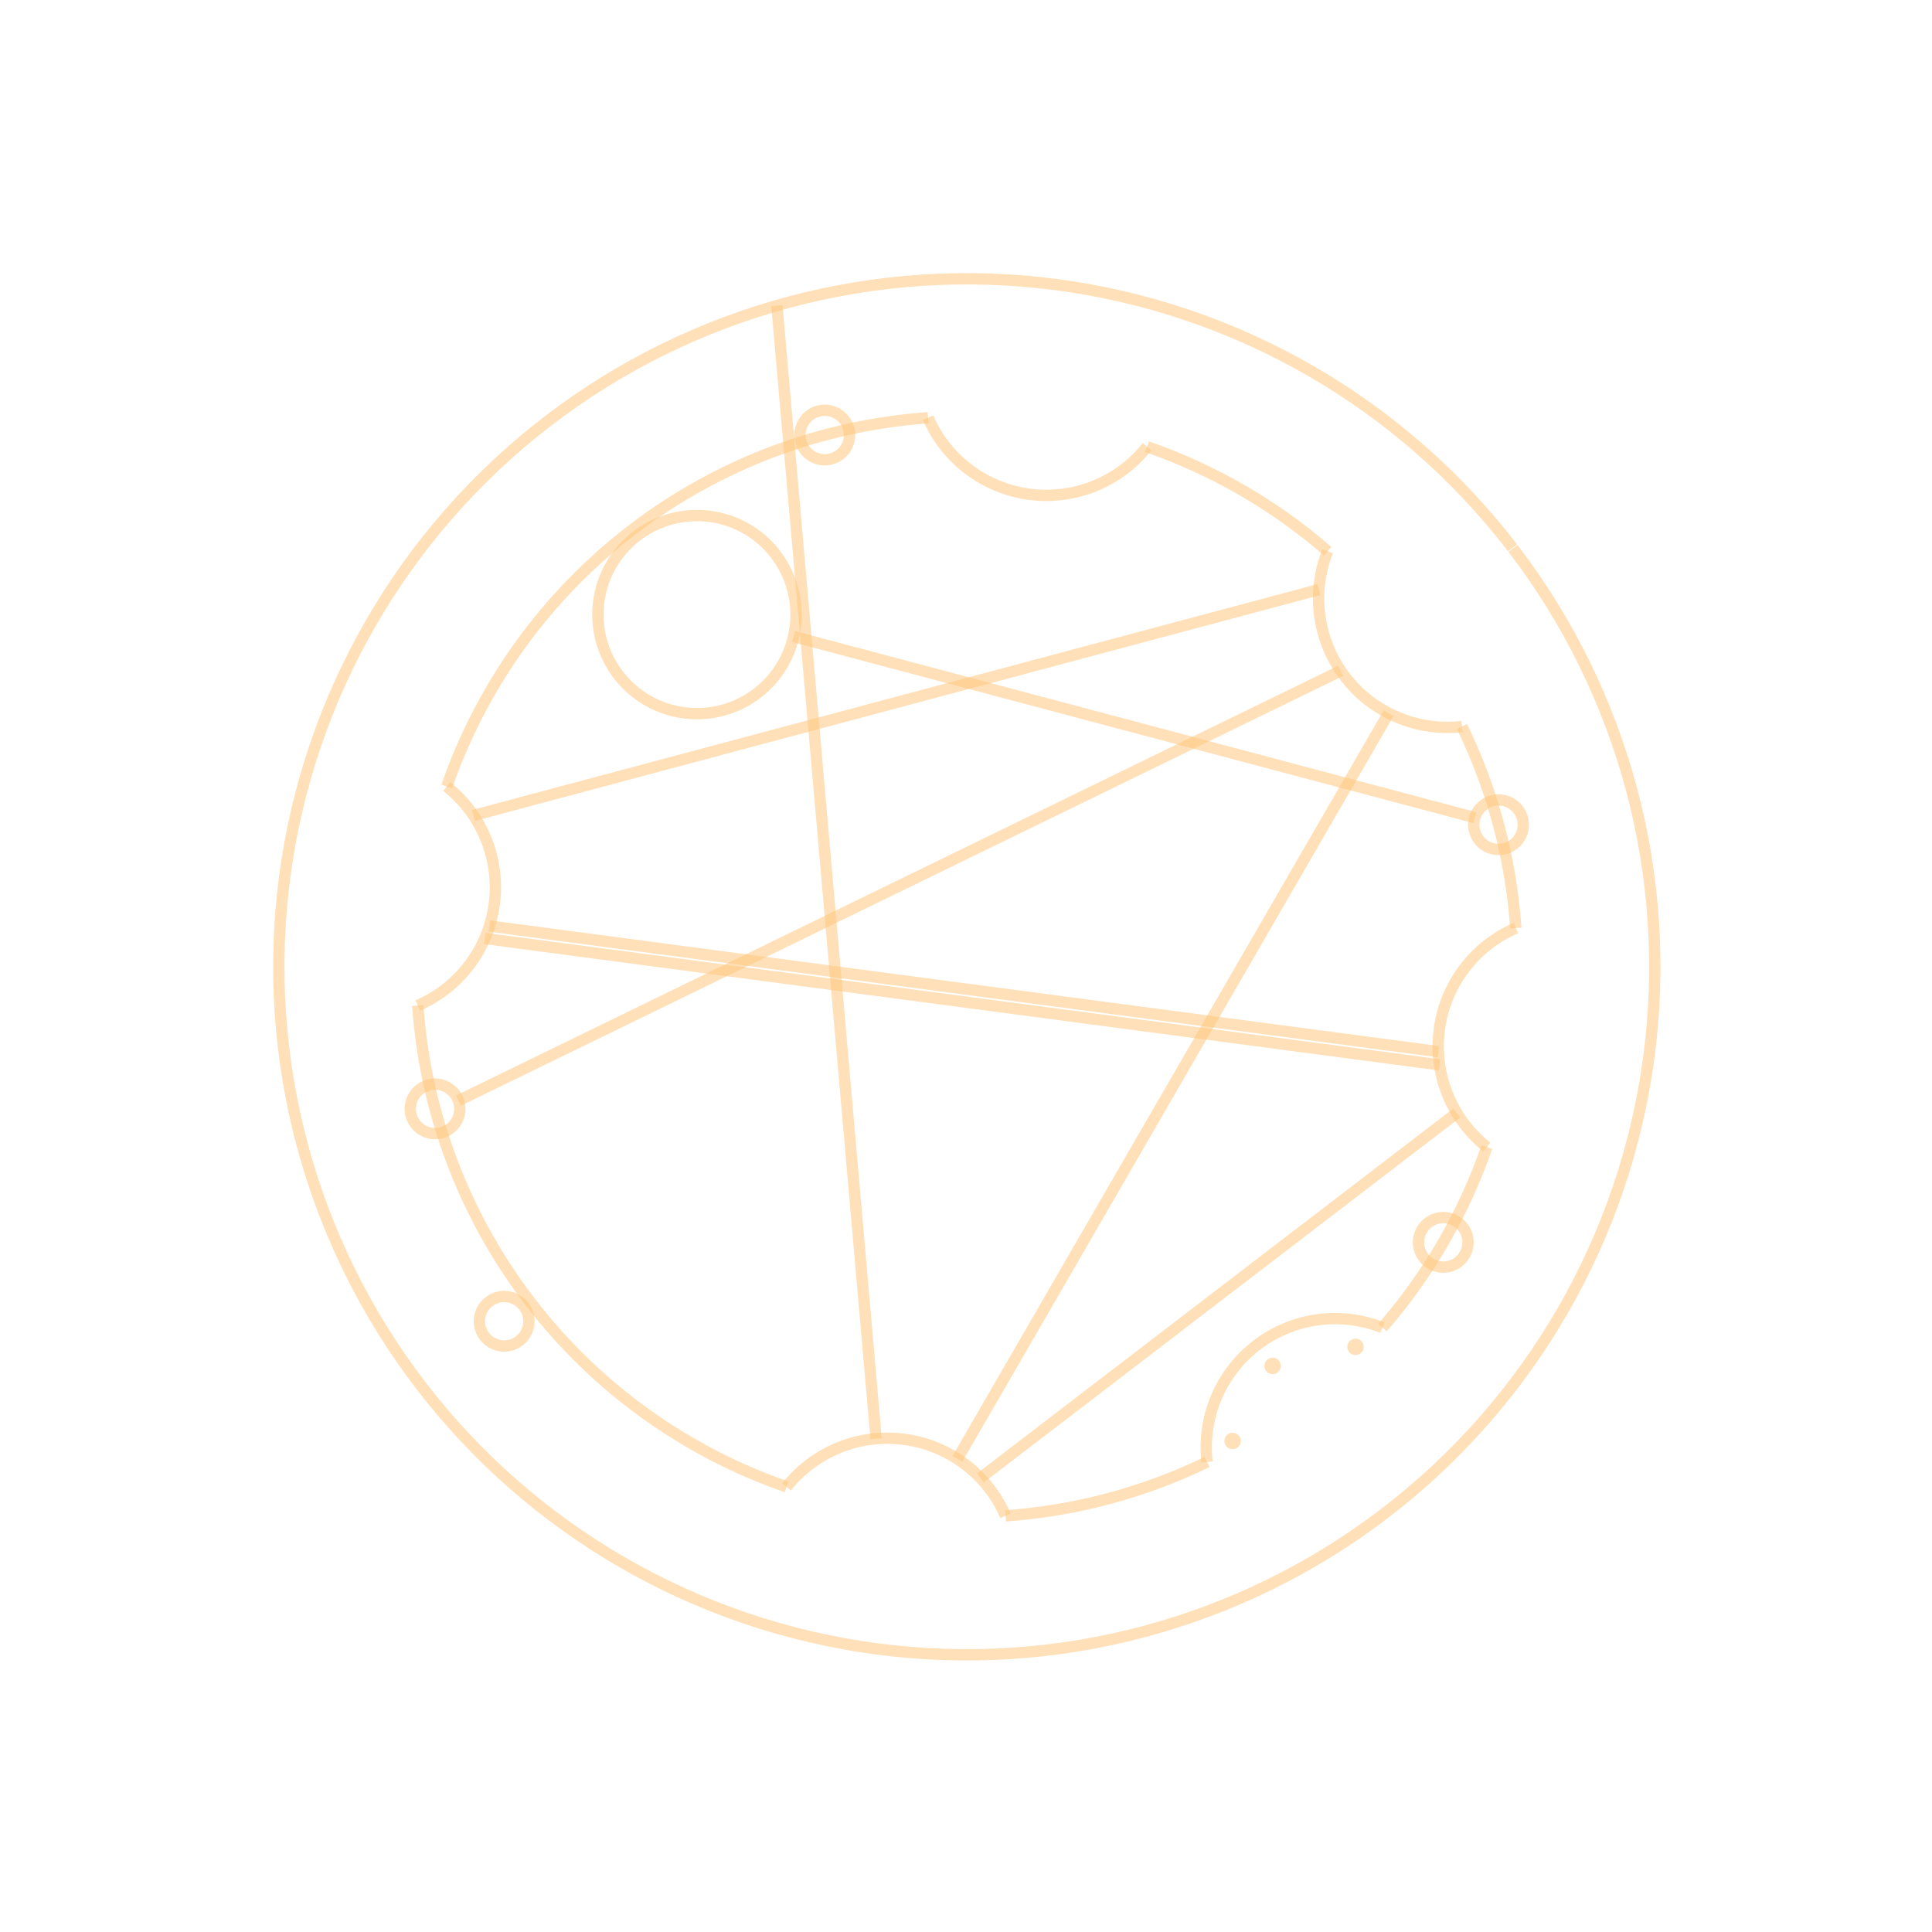
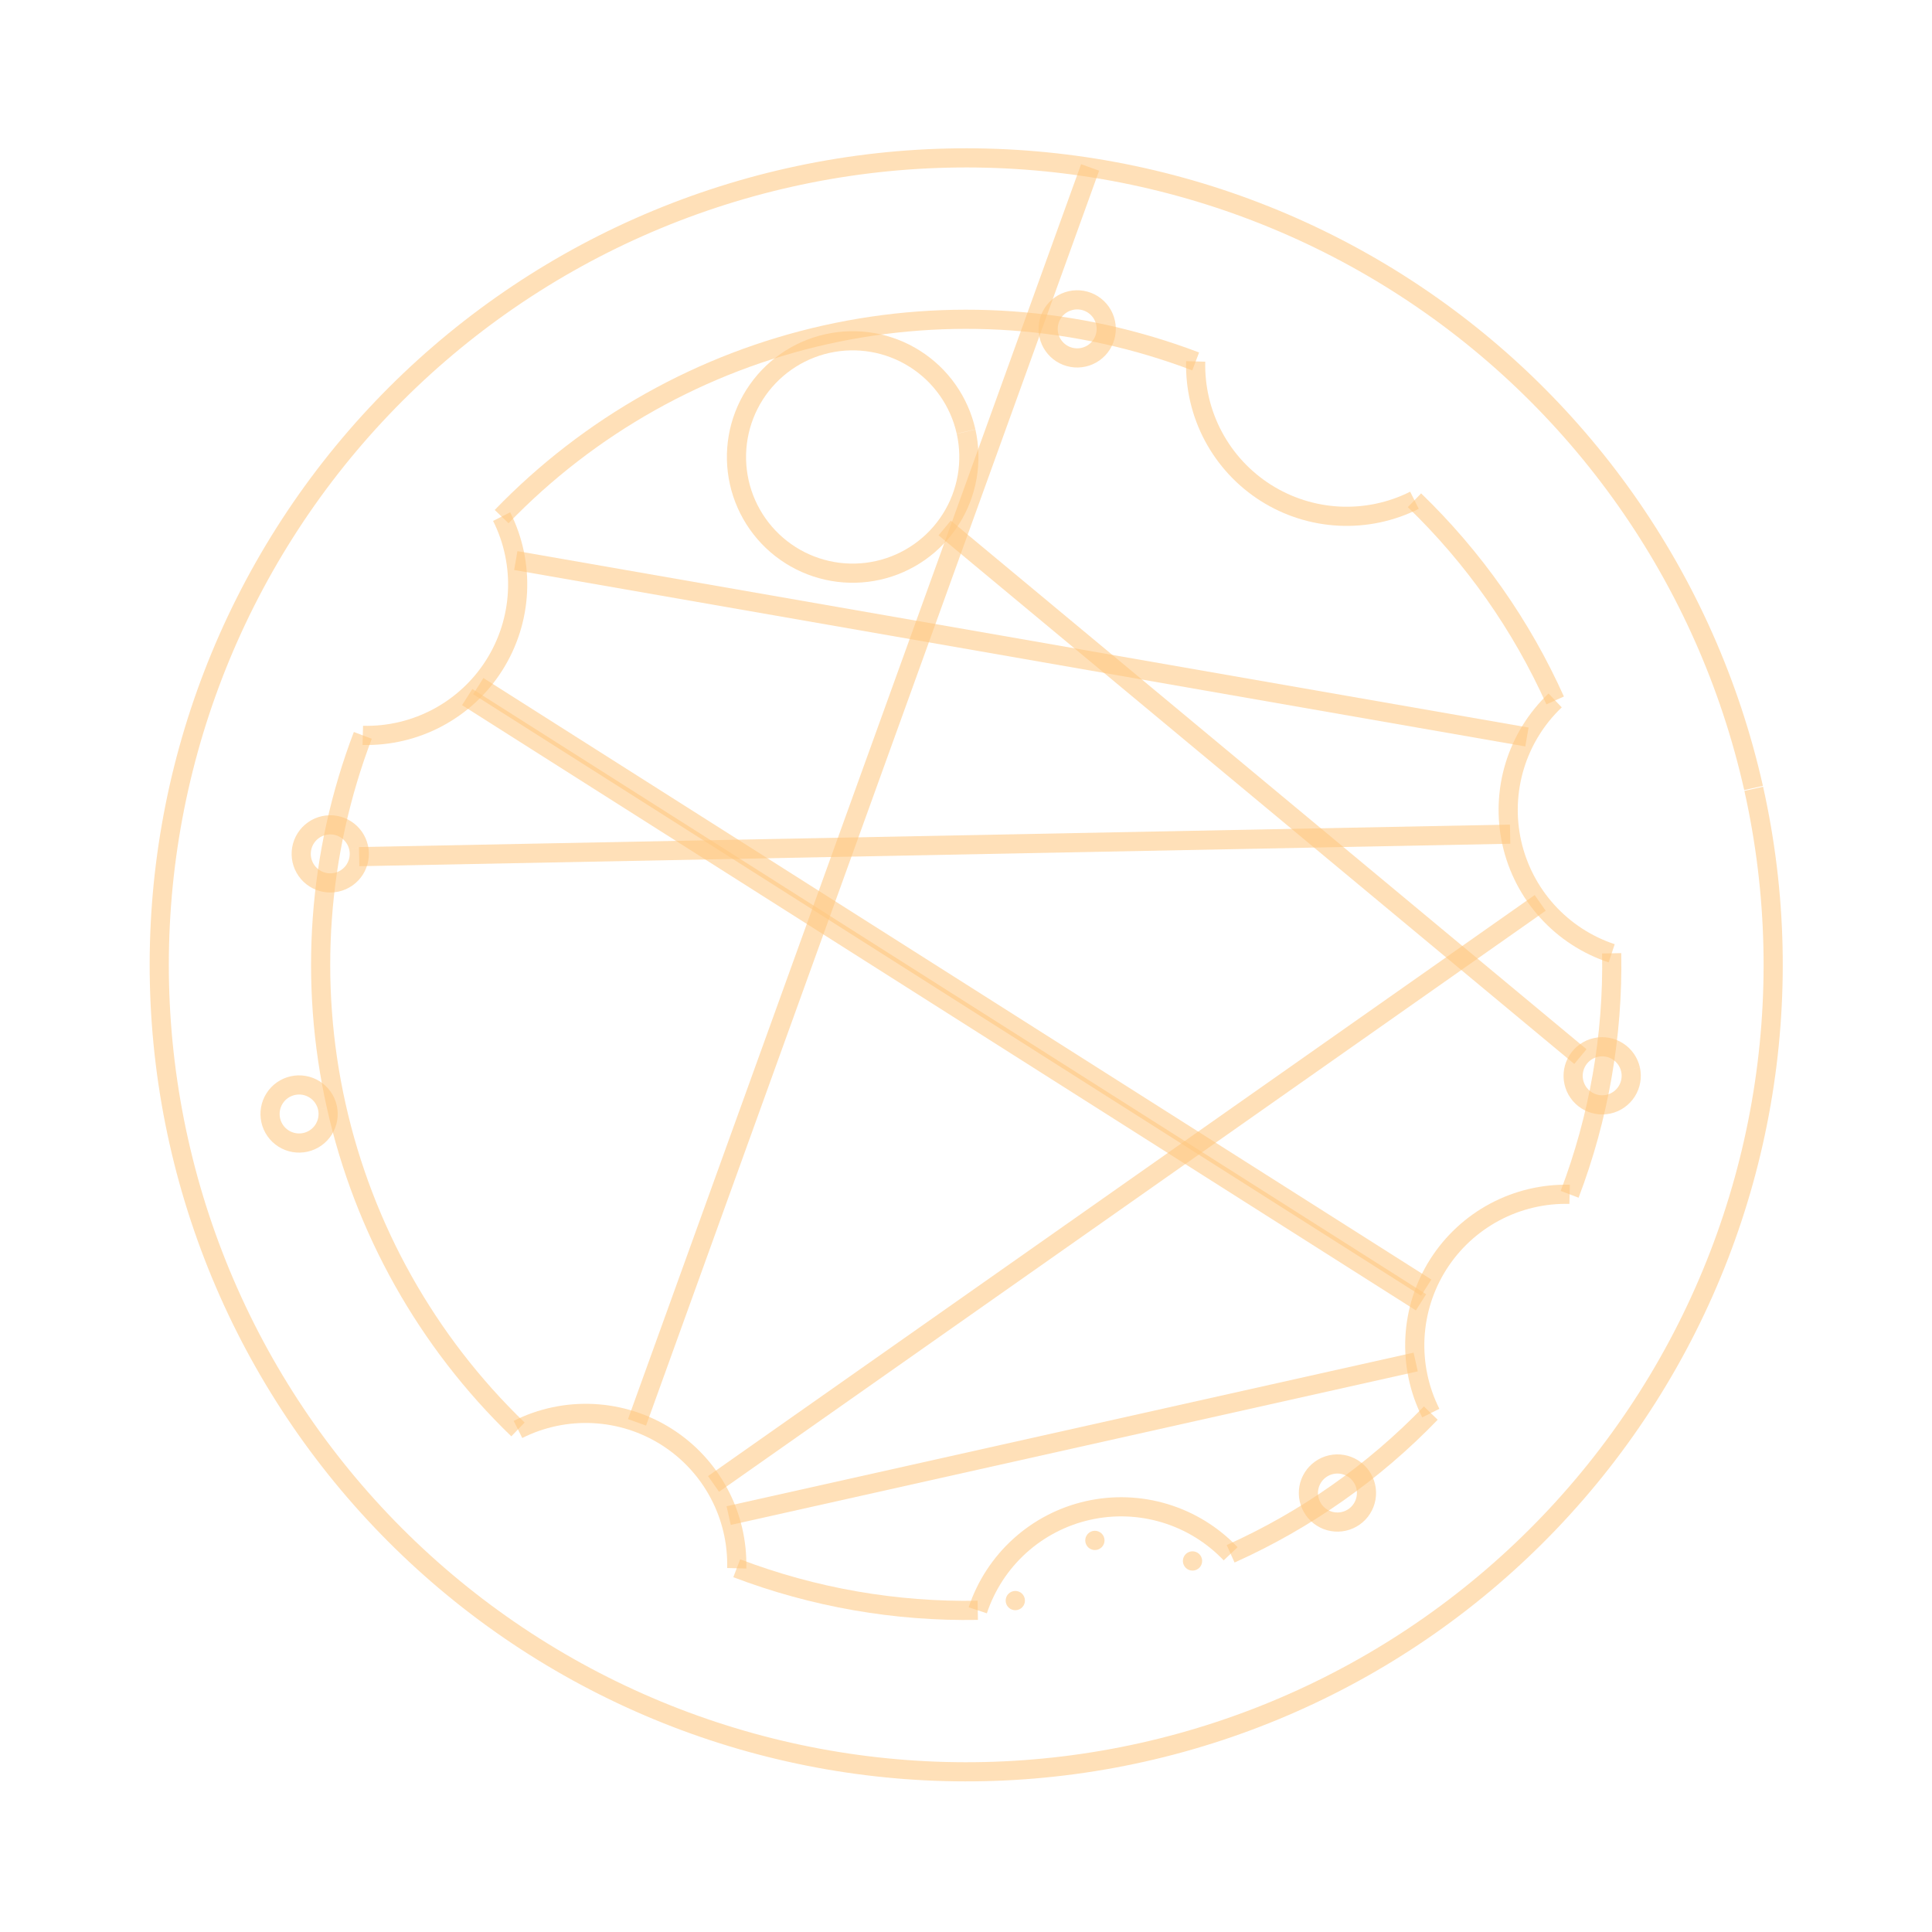
- <svg xmlns="http://www.w3.org/2000/svg" width="810" height="810" viewBox="0 0 810 810" fill="none">
-   <path d="M634.305 229.904C680.825 290.62 701.324 367.328 691.294 443.157C681.265 518.986 641.528 587.726 580.823 634.261C520.118 680.796 443.415 701.314 367.584 691.304C291.753 681.293 223.002 641.574 176.452 580.88C129.902 520.187 109.365 443.489 119.356 367.655C129.348 291.822 169.05 223.061 229.732 176.496C290.414 129.931 367.106 109.374 442.943 119.347C518.779 129.319 587.549 169.005 634.13 229.675" stroke="#FFC67E" stroke-opacity="0.55" stroke-width="4.75" stroke-miterlimit="10" />
-   <path d="M506.064 612.949C479.597 625.79 450.918 633.452 421.573 635.523" stroke="#FFC67E" stroke-opacity="0.55" stroke-width="4.75" stroke-miterlimit="10" />
-   <path d="M329.756 623.367C287.057 608.565 249.644 581.552 222.159 545.679C194.674 509.807 178.327 466.653 175.147 421.573" stroke="#FFC67E" stroke-opacity="0.55" stroke-width="4.75" stroke-miterlimit="10" />
-   <path d="M187.303 329.756C202.104 287.056 229.118 249.643 264.99 222.158C300.863 194.674 344.017 178.327 389.097 175.147" stroke="#FFC67E" stroke-opacity="0.55" stroke-width="4.75" stroke-miterlimit="10" />
-   <path d="M480.914 187.303C508.709 196.938 534.406 211.799 556.62 231.085" stroke="#FFC67E" stroke-opacity="0.55" stroke-width="4.75" stroke-miterlimit="10" />
-   <path d="M612.949 304.605C625.79 331.073 633.452 359.751 635.522 389.096" stroke="#FFC67E" stroke-opacity="0.55" stroke-width="4.75" stroke-miterlimit="10" />
-   <path d="M623.367 480.914C613.732 508.709 598.871 534.406 579.585 556.62" stroke="#FFC67E" stroke-opacity="0.55" stroke-width="4.75" stroke-miterlimit="10" />
-   <path d="M506.064 612.949C505.007 603.682 506.368 594.3 510.015 585.715C513.662 577.131 519.47 569.638 526.874 563.965C534.277 558.293 543.024 554.635 552.261 553.347C561.499 552.06 570.912 553.188 579.585 556.62" stroke="#FFC67E" stroke-opacity="0.55" stroke-width="4.75" stroke-miterlimit="10" />
-   <path d="M519.512 602.054C520.067 602.779 520.312 603.695 520.192 604.601C520.072 605.507 519.598 606.328 518.873 606.883C518.148 607.439 517.231 607.684 516.326 607.565C515.42 607.445 514.599 606.971 514.043 606.246C513.487 605.521 513.241 604.605 513.361 603.699C513.48 602.793 513.954 601.972 514.679 601.416C515.404 600.86 516.32 600.614 517.226 600.733C518.132 600.852 518.953 601.326 519.509 602.051" fill="#FFC67E" fill-opacity="0.55" />
-   <path d="M536.284 570.583C536.84 571.309 537.085 572.225 536.965 573.131C536.845 574.036 536.37 574.857 535.645 575.413C534.92 575.969 534.004 576.214 533.098 576.095C532.192 575.975 531.371 575.501 530.815 574.776C530.259 574.051 530.014 573.135 530.133 572.229C530.253 571.323 530.727 570.502 531.452 569.946C532.176 569.389 533.092 569.144 533.998 569.263C534.904 569.382 535.726 569.856 536.282 570.581" fill="#FFC67E" fill-opacity="0.55" />
-   <path d="M571.035 562.578C571.591 563.303 571.836 564.219 571.716 565.125C571.596 566.031 571.121 566.852 570.396 567.408C569.671 567.964 568.755 568.209 567.849 568.089C566.943 567.969 566.122 567.495 565.566 566.77C565.01 566.045 564.765 565.129 564.884 564.223C565.004 563.317 565.478 562.496 566.203 561.94C566.927 561.384 567.843 561.138 568.749 561.257C569.655 561.376 570.477 561.85 571.033 562.575" fill="#FFC67E" fill-opacity="0.55" />
-   <path d="M613.338 514.544C615.012 516.73 615.75 519.492 615.389 522.221C615.028 524.951 613.598 527.426 611.412 529.101C609.227 530.776 606.465 531.515 603.736 531.155C601.006 530.794 598.531 529.364 596.855 527.179C595.179 524.994 594.44 522.233 594.799 519.503C595.159 516.773 596.588 514.298 598.773 512.622C600.957 510.945 603.718 510.205 606.448 510.564C609.179 510.923 611.654 512.352 613.331 514.536" stroke="#FFC67E" stroke-opacity="0.55" stroke-width="4.75" stroke-miterlimit="10" />
-   <path d="M623.367 480.914C616.067 475.109 610.395 467.512 606.904 458.863C603.412 450.214 602.221 440.809 603.445 431.563C604.669 422.317 608.267 413.545 613.889 406.103C619.51 398.661 626.964 392.801 635.523 389.096" stroke="#FFC67E" stroke-opacity="0.55" stroke-width="4.75" stroke-miterlimit="10" />
-   <path d="M636.518 339.456C638.193 341.642 638.931 344.403 638.57 347.133C638.209 349.863 636.778 352.338 634.593 354.013C632.407 355.688 629.646 356.427 626.916 356.066C624.186 355.706 621.711 354.276 620.035 352.091C618.36 349.906 617.62 347.145 617.98 344.415C618.34 341.685 619.769 339.21 621.954 337.533C624.138 335.857 626.899 335.117 629.629 335.476C632.359 335.835 634.835 337.264 636.512 339.448" stroke="#FFC67E" stroke-opacity="0.55" stroke-width="4.75" stroke-miterlimit="10" />
-   <path d="M612.949 304.605C603.683 305.662 594.3 304.301 585.716 300.655C577.131 297.008 569.638 291.2 563.965 283.796C558.293 276.393 554.635 267.646 553.348 258.408C552.06 249.171 553.188 239.757 556.62 231.085" stroke="#FFC67E" stroke-opacity="0.55" stroke-width="4.75" stroke-miterlimit="10" />
-   <path d="M480.914 187.303C475.108 194.603 467.512 200.275 458.863 203.766C450.214 207.258 440.809 208.449 431.562 207.225C422.316 206.001 413.545 202.403 406.103 196.781C398.66 191.159 392.801 183.706 389.096 175.147" stroke="#FFC67E" stroke-opacity="0.55" stroke-width="4.75" stroke-miterlimit="10" />
-   <path d="M354.014 176.079C355.689 178.265 356.427 181.026 356.066 183.756C355.705 186.486 354.274 188.96 352.089 190.636C349.904 192.311 347.142 193.05 344.412 192.689C341.682 192.329 339.207 190.899 337.532 188.714C335.856 186.529 335.116 183.768 335.476 181.038C335.836 178.308 337.265 175.832 339.45 174.156C341.634 172.48 344.395 171.74 347.125 172.099C349.855 172.458 352.331 173.886 354.008 176.071" stroke="#FFC67E" stroke-opacity="0.55" stroke-width="4.75" stroke-miterlimit="10" />
-   <path d="M325.173 232.412C331.872 241.155 334.824 252.201 333.38 263.121C331.935 274.04 326.213 283.939 317.472 290.64C308.73 297.341 297.685 300.295 286.765 298.854C275.846 297.412 265.946 291.693 259.242 282.953C252.539 274.213 249.582 263.169 251.021 252.248C252.459 241.328 258.177 231.427 266.915 224.722C275.653 218.016 286.697 215.056 297.617 216.492C308.537 217.928 318.44 223.643 325.148 232.379" stroke="#FFC67E" stroke-opacity="0.55" stroke-width="4.75" stroke-miterlimit="10" />
-   <path d="M187.303 329.756C194.603 335.561 200.275 343.157 203.767 351.806C207.258 360.455 208.45 369.86 207.226 379.107C206.002 388.353 202.403 397.124 196.782 404.566C191.16 412.009 183.707 417.868 175.147 421.573" stroke="#FFC67E" stroke-opacity="0.55" stroke-width="4.75" stroke-miterlimit="10" />
-   <path d="M190.637 458.582C192.312 460.768 193.05 463.53 192.689 466.259C192.328 468.989 190.897 471.464 188.712 473.139C186.527 474.814 183.765 475.553 181.035 475.193C178.305 474.832 175.83 473.402 174.155 471.217C172.479 469.032 171.739 466.271 172.099 463.541C172.459 460.811 173.888 458.336 176.073 456.66C178.257 454.983 181.018 454.243 183.748 454.602C186.478 454.961 188.954 456.39 190.631 458.574" stroke="#FFC67E" stroke-opacity="0.55" stroke-width="4.75" stroke-miterlimit="10" />
-   <path d="M219.615 547.629C221.29 549.814 222.028 552.576 221.666 555.306C221.305 558.036 219.875 560.51 217.689 562.186C215.504 563.861 212.743 564.599 210.013 564.239C207.283 563.879 204.808 562.449 203.132 560.264C201.456 558.079 200.717 555.318 201.077 552.588C201.436 549.858 202.866 547.382 205.05 545.706C207.235 544.03 209.996 543.29 212.726 543.649C215.456 544.008 217.932 545.436 219.609 547.62" stroke="#FFC67E" stroke-opacity="0.55" stroke-width="4.75" stroke-miterlimit="10" />
-   <path d="M329.756 623.367C335.561 616.067 343.158 610.395 351.807 606.903C360.455 603.412 369.861 602.22 379.107 603.444C388.353 604.668 397.125 608.266 404.567 613.888C412.009 619.51 417.868 626.963 421.574 635.523" stroke="#FFC67E" stroke-opacity="0.55" stroke-width="4.75" stroke-miterlimit="10" />
-   <path d="M603.025 440.911L205.198 388.242" stroke="#FFC67E" stroke-opacity="0.55" stroke-width="4.75" stroke-miterlimit="10" />
-   <path d="M603.545 446.458L203.252 393.463" stroke="#FFC67E" stroke-opacity="0.55" stroke-width="4.75" stroke-miterlimit="10" />
-   <path d="M610.78 466.611L411.038 619.648" stroke="#FFC67E" stroke-opacity="0.55" stroke-width="4.75" stroke-miterlimit="10" />
-   <path d="M618.322 342.808L332.706 266.874" stroke="#FFC67E" stroke-opacity="0.55" stroke-width="4.75" stroke-miterlimit="10" />
-   <path d="M562.111 281.223L192.188 461.447" stroke="#FFC67E" stroke-opacity="0.55" stroke-width="4.75" stroke-miterlimit="10" />
-   <path d="M552.962 247.183L198.501 341.885" stroke="#FFC67E" stroke-opacity="0.55" stroke-width="4.75" stroke-miterlimit="10" />
-   <path d="M582.188 299.003L401.376 611.654" stroke="#FFC67E" stroke-opacity="0.55" stroke-width="4.75" stroke-miterlimit="10" />
-   <path d="M367.309 603.183L325.703 128.094" stroke="#FFC67E" stroke-opacity="0.55" stroke-width="4.75" stroke-miterlimit="10" />
+ <svg xmlns="http://www.w3.org/2000/svg" width="479" height="479" viewBox="0 0 479 479" fill="none">
+   <path d="M434.804 195.563C446.379 247.338 436.916 301.591 408.496 346.39C380.076 391.189 335.026 422.866 283.253 434.454C231.481 446.042 177.226 436.593 132.42 408.184C87.614 379.775 55.925 334.733 44.324 282.963C32.723 231.194 42.159 176.936 70.557 132.123C98.955 87.31 143.989 55.61 195.756 43.996C247.522 32.382 301.782 41.805 346.603 70.191C391.423 98.578 423.134 143.604 434.76 195.368" stroke="#FFC67E" stroke-opacity="0.55" stroke-width="4.75" stroke-miterlimit="10" />
+   <path d="M242.417 399.245C222.016 399.61 201.733 396.071 182.661 388.818" stroke="#FFC67E" stroke-opacity="0.55" stroke-width="4.75" stroke-miterlimit="10" />
+   <path d="M128.419 354.398C105.862 332.634 90.192 304.725 83.353 274.135C76.514 243.545 78.808 211.62 89.949 182.322" stroke="#FFC67E" stroke-opacity="0.55" stroke-width="4.75" stroke-miterlimit="10" />
+   <path d="M124.369 128.08C146.134 105.523 174.042 89.853 204.632 83.014C235.223 76.175 267.147 78.469 296.446 89.61" stroke="#FFC67E" stroke-opacity="0.55" stroke-width="4.75" stroke-miterlimit="10" />
+   <path d="M350.687 124.03C365.371 138.198 377.211 155.043 385.568 173.657" stroke="#FFC67E" stroke-opacity="0.55" stroke-width="4.75" stroke-miterlimit="10" />
+   <path d="M399.584 236.351C399.95 256.752 396.41 277.035 389.158 296.107" stroke="#FFC67E" stroke-opacity="0.55" stroke-width="4.75" stroke-miterlimit="10" />
+   <path d="M354.737 350.348C340.57 365.032 323.725 376.872 305.111 385.229" stroke="#FFC67E" stroke-opacity="0.55" stroke-width="4.75" stroke-miterlimit="10" />
+   <path d="M242.417 399.245C244.454 393.105 248.046 387.597 252.844 383.257C257.642 378.918 263.482 375.895 269.795 374.484C276.108 373.073 282.68 373.32 288.869 375.204C295.058 377.087 300.653 380.541 305.111 385.229" stroke="#FFC67E" stroke-opacity="0.55" stroke-width="4.75" stroke-miterlimit="10" />
+   <path d="M254.057 396.309C254.195 396.927 254.082 397.575 253.743 398.11C253.403 398.646 252.865 399.024 252.247 399.162C251.629 399.301 250.981 399.188 250.445 398.849C249.91 398.509 249.532 397.971 249.393 397.353C249.255 396.735 249.367 396.086 249.706 395.551C250.046 395.016 250.584 394.637 251.202 394.499C251.82 394.36 252.468 394.472 253.004 394.811C253.539 395.15 253.918 395.688 254.057 396.307" fill="#FFC67E" fill-opacity="0.55" />
+   <path d="M273.788 381.393C273.927 382.011 273.813 382.659 273.474 383.195C273.135 383.73 272.596 384.108 271.978 384.246C271.36 384.385 270.712 384.272 270.176 383.933C269.641 383.593 269.263 383.055 269.124 382.437C268.986 381.819 269.098 381.171 269.438 380.635C269.777 380.1 270.315 379.721 270.933 379.583C271.551 379.444 272.199 379.556 272.735 379.896C273.27 380.235 273.649 380.772 273.788 381.391" fill="#FFC67E" fill-opacity="0.55" />
+   <path d="M297.993 386.486C298.131 387.105 298.018 387.753 297.679 388.288C297.339 388.823 296.801 389.201 296.183 389.34C295.564 389.478 294.916 389.365 294.381 389.026C293.846 388.687 293.467 388.149 293.329 387.53C293.19 386.912 293.303 386.264 293.642 385.729C293.981 385.193 294.519 384.815 295.138 384.676C295.756 384.537 296.404 384.65 296.939 384.989C297.475 385.328 297.853 385.866 297.992 386.484" fill="#FFC67E" fill-opacity="0.55" />
+   <path d="M338.621 368.59C339.037 370.454 338.697 372.407 337.673 374.02C336.65 375.632 335.029 376.773 333.165 377.19C331.301 377.607 329.348 377.267 327.735 376.244C326.122 375.221 324.981 373.6 324.563 371.736C324.146 369.873 324.485 367.919 325.508 366.306C326.53 364.693 328.151 363.552 330.015 363.133C331.878 362.715 333.832 363.055 335.445 364.077C337.059 365.098 338.2 366.719 338.619 368.583" stroke="#FFC67E" stroke-opacity="0.55" stroke-width="4.75" stroke-miterlimit="10" />
+   <path d="M354.737 350.348C351.836 344.567 350.481 338.132 350.805 331.671C351.129 325.21 353.121 318.943 356.588 313.48C360.054 308.018 364.876 303.547 370.583 300.502C376.291 297.457 382.69 295.943 389.158 296.106" stroke="#FFC67E" stroke-opacity="0.55" stroke-width="4.75" stroke-miterlimit="10" />
+   <path d="M404.257 265.156C404.673 267.019 404.333 268.973 403.31 270.585C402.287 272.198 400.665 273.338 398.801 273.756C396.937 274.173 394.984 273.833 393.371 272.81C391.758 271.787 390.617 270.166 390.199 268.302C389.782 266.438 390.121 264.485 391.144 262.872C392.166 261.258 393.787 260.117 395.651 259.699C397.515 259.281 399.468 259.62 401.081 260.642C402.695 261.664 403.837 263.285 404.255 265.149" stroke="#FFC67E" stroke-opacity="0.55" stroke-width="4.75" stroke-miterlimit="10" />
+   <path d="M399.584 236.351C393.444 234.314 387.936 230.722 383.597 225.924C379.257 221.126 376.235 215.286 374.823 208.973C373.412 202.659 373.66 196.088 375.543 189.899C377.426 183.71 380.88 178.114 385.568 173.657" stroke="#FFC67E" stroke-opacity="0.55" stroke-width="4.75" stroke-miterlimit="10" />
+   <path d="M350.687 124.03C344.906 126.932 338.471 128.287 332.01 127.963C325.549 127.639 319.282 125.646 313.82 122.18C308.357 118.714 303.886 113.892 300.841 108.184C297.797 102.477 296.282 96.077 296.446 89.61" stroke="#FFC67E" stroke-opacity="0.55" stroke-width="4.75" stroke-miterlimit="10" />
+   <path d="M274.095 79.969C274.512 81.833 274.171 83.786 273.148 85.398C272.125 87.011 270.503 88.152 268.639 88.569C266.775 88.986 264.822 88.646 263.209 87.623C261.596 86.6 260.455 84.979 260.038 83.115C259.62 81.251 259.96 79.298 260.982 77.685C262.005 76.072 263.626 74.93 265.489 74.512C267.353 74.094 269.306 74.433 270.92 75.455C272.533 76.477 273.675 78.098 274.093 79.962" stroke="#FFC67E" stroke-opacity="0.55" stroke-width="4.75" stroke-miterlimit="10" />
+   <path d="M239.519 107.014C241.186 114.469 239.823 122.282 235.731 128.733C231.638 135.184 225.151 139.745 217.696 141.414C210.241 143.083 202.428 141.722 195.976 137.631C189.524 133.54 184.961 127.054 183.29 119.599C181.62 112.144 182.978 104.331 187.068 97.878C191.157 91.425 197.642 86.86 205.096 85.188C212.551 83.516 220.364 84.872 226.818 88.96C233.272 93.048 237.839 99.531 239.513 106.985" stroke="#FFC67E" stroke-opacity="0.55" stroke-width="4.75" stroke-miterlimit="10" />
+   <path d="M124.369 128.08C127.271 133.862 128.626 140.297 128.302 146.758C127.978 153.219 125.985 159.486 122.519 164.948C119.053 170.41 114.231 174.882 108.523 177.926C102.815 180.971 96.416 182.486 89.949 182.322" stroke="#FFC67E" stroke-opacity="0.55" stroke-width="4.75" stroke-miterlimit="10" />
+   <path d="M88.908 210.13C89.325 211.994 88.984 213.947 87.961 215.56C86.938 217.173 85.316 218.313 83.452 218.73C81.589 219.148 79.635 218.807 78.022 217.785C76.409 216.762 75.269 215.14 74.851 213.277C74.433 211.413 74.773 209.46 75.795 207.846C76.818 206.233 78.439 205.092 80.302 204.674C82.166 204.256 84.119 204.595 85.733 205.617C87.347 206.639 88.488 208.26 88.907 210.123" stroke="#FFC67E" stroke-opacity="0.55" stroke-width="4.75" stroke-miterlimit="10" />
+   <path d="M81.183 274.62C81.6 276.484 81.259 278.437 80.236 280.05C79.213 281.663 77.591 282.803 75.727 283.22C73.864 283.638 71.91 283.297 70.297 282.275C68.684 281.252 67.544 279.63 67.126 277.767C66.708 275.903 67.048 273.95 68.07 272.337C69.093 270.723 70.714 269.582 72.578 269.164C74.441 268.746 76.394 269.085 78.008 270.107C79.622 271.129 80.763 272.75 81.182 274.613" stroke="#FFC67E" stroke-opacity="0.55" stroke-width="4.75" stroke-miterlimit="10" />
+   <path d="M128.419 354.398C134.201 351.497 140.636 350.142 147.097 350.466C153.558 350.79 159.825 352.782 165.287 356.249C170.749 359.715 175.221 364.537 178.265 370.244C181.31 375.952 182.825 382.351 182.661 388.819" stroke="#FFC67E" stroke-opacity="0.55" stroke-width="4.75" stroke-miterlimit="10" />
+   <path d="M353.598 319.242L118.58 170.107" stroke="#FFC67E" stroke-opacity="0.55" stroke-width="4.75" stroke-miterlimit="10" />
+   <path d="M352.308 322.884L115.833 172.825" stroke="#FFC67E" stroke-opacity="0.55" stroke-width="4.75" stroke-miterlimit="10" />
+   <path d="M350.986 337.677L180.659 375.756" stroke="#FFC67E" stroke-opacity="0.55" stroke-width="4.75" stroke-miterlimit="10" />
+   <path d="M391.828 261.96L234.213 130.899" stroke="#FFC67E" stroke-opacity="0.55" stroke-width="4.75" stroke-miterlimit="10" />
+   <path d="M374.406 206.813L89.049 212.385" stroke="#FFC67E" stroke-opacity="0.55" stroke-width="4.75" stroke-miterlimit="10" />
+   <path d="M378.573 182.722L127.881 138.979" stroke="#FFC67E" stroke-opacity="0.55" stroke-width="4.75" stroke-miterlimit="10" />
+   <path d="M381.858 223.856L176.909 367.908" stroke="#FFC67E" stroke-opacity="0.55" stroke-width="4.75" stroke-miterlimit="10" />
+   <path d="M157.938 352.644L270.268 41.515" stroke="#FFC67E" stroke-opacity="0.55" stroke-width="4.75" stroke-miterlimit="10" />
</svg>
